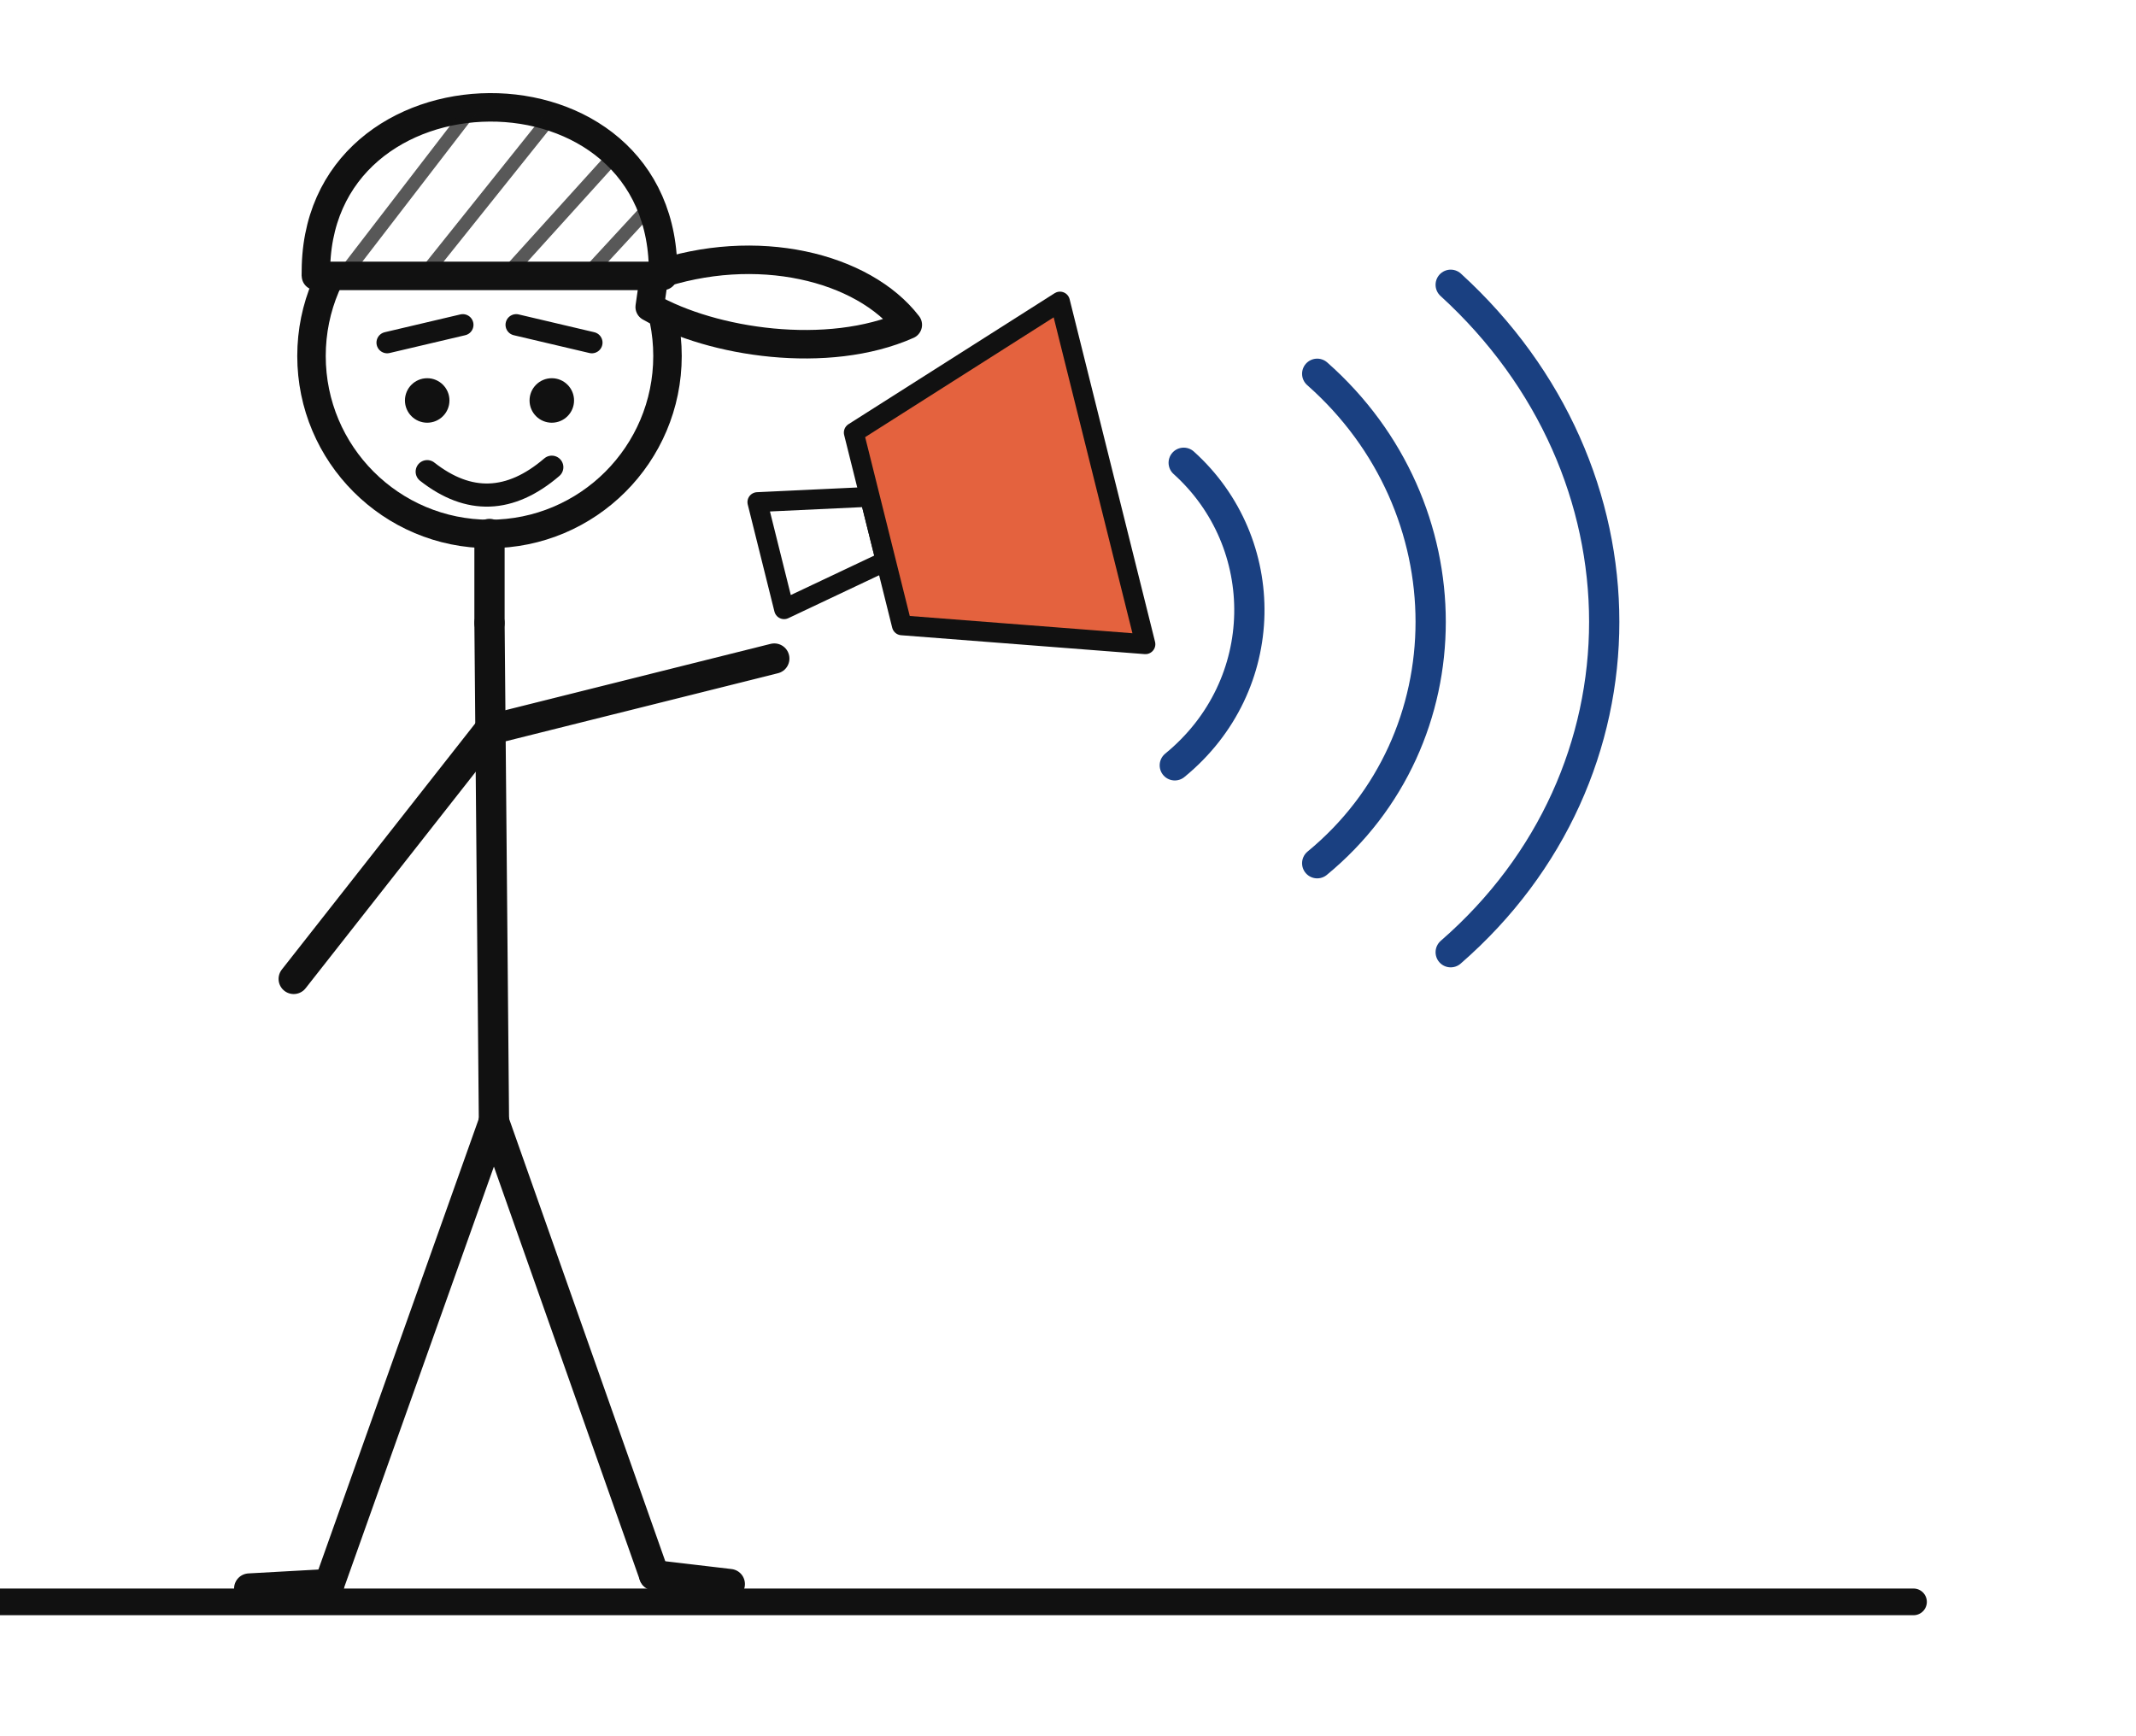
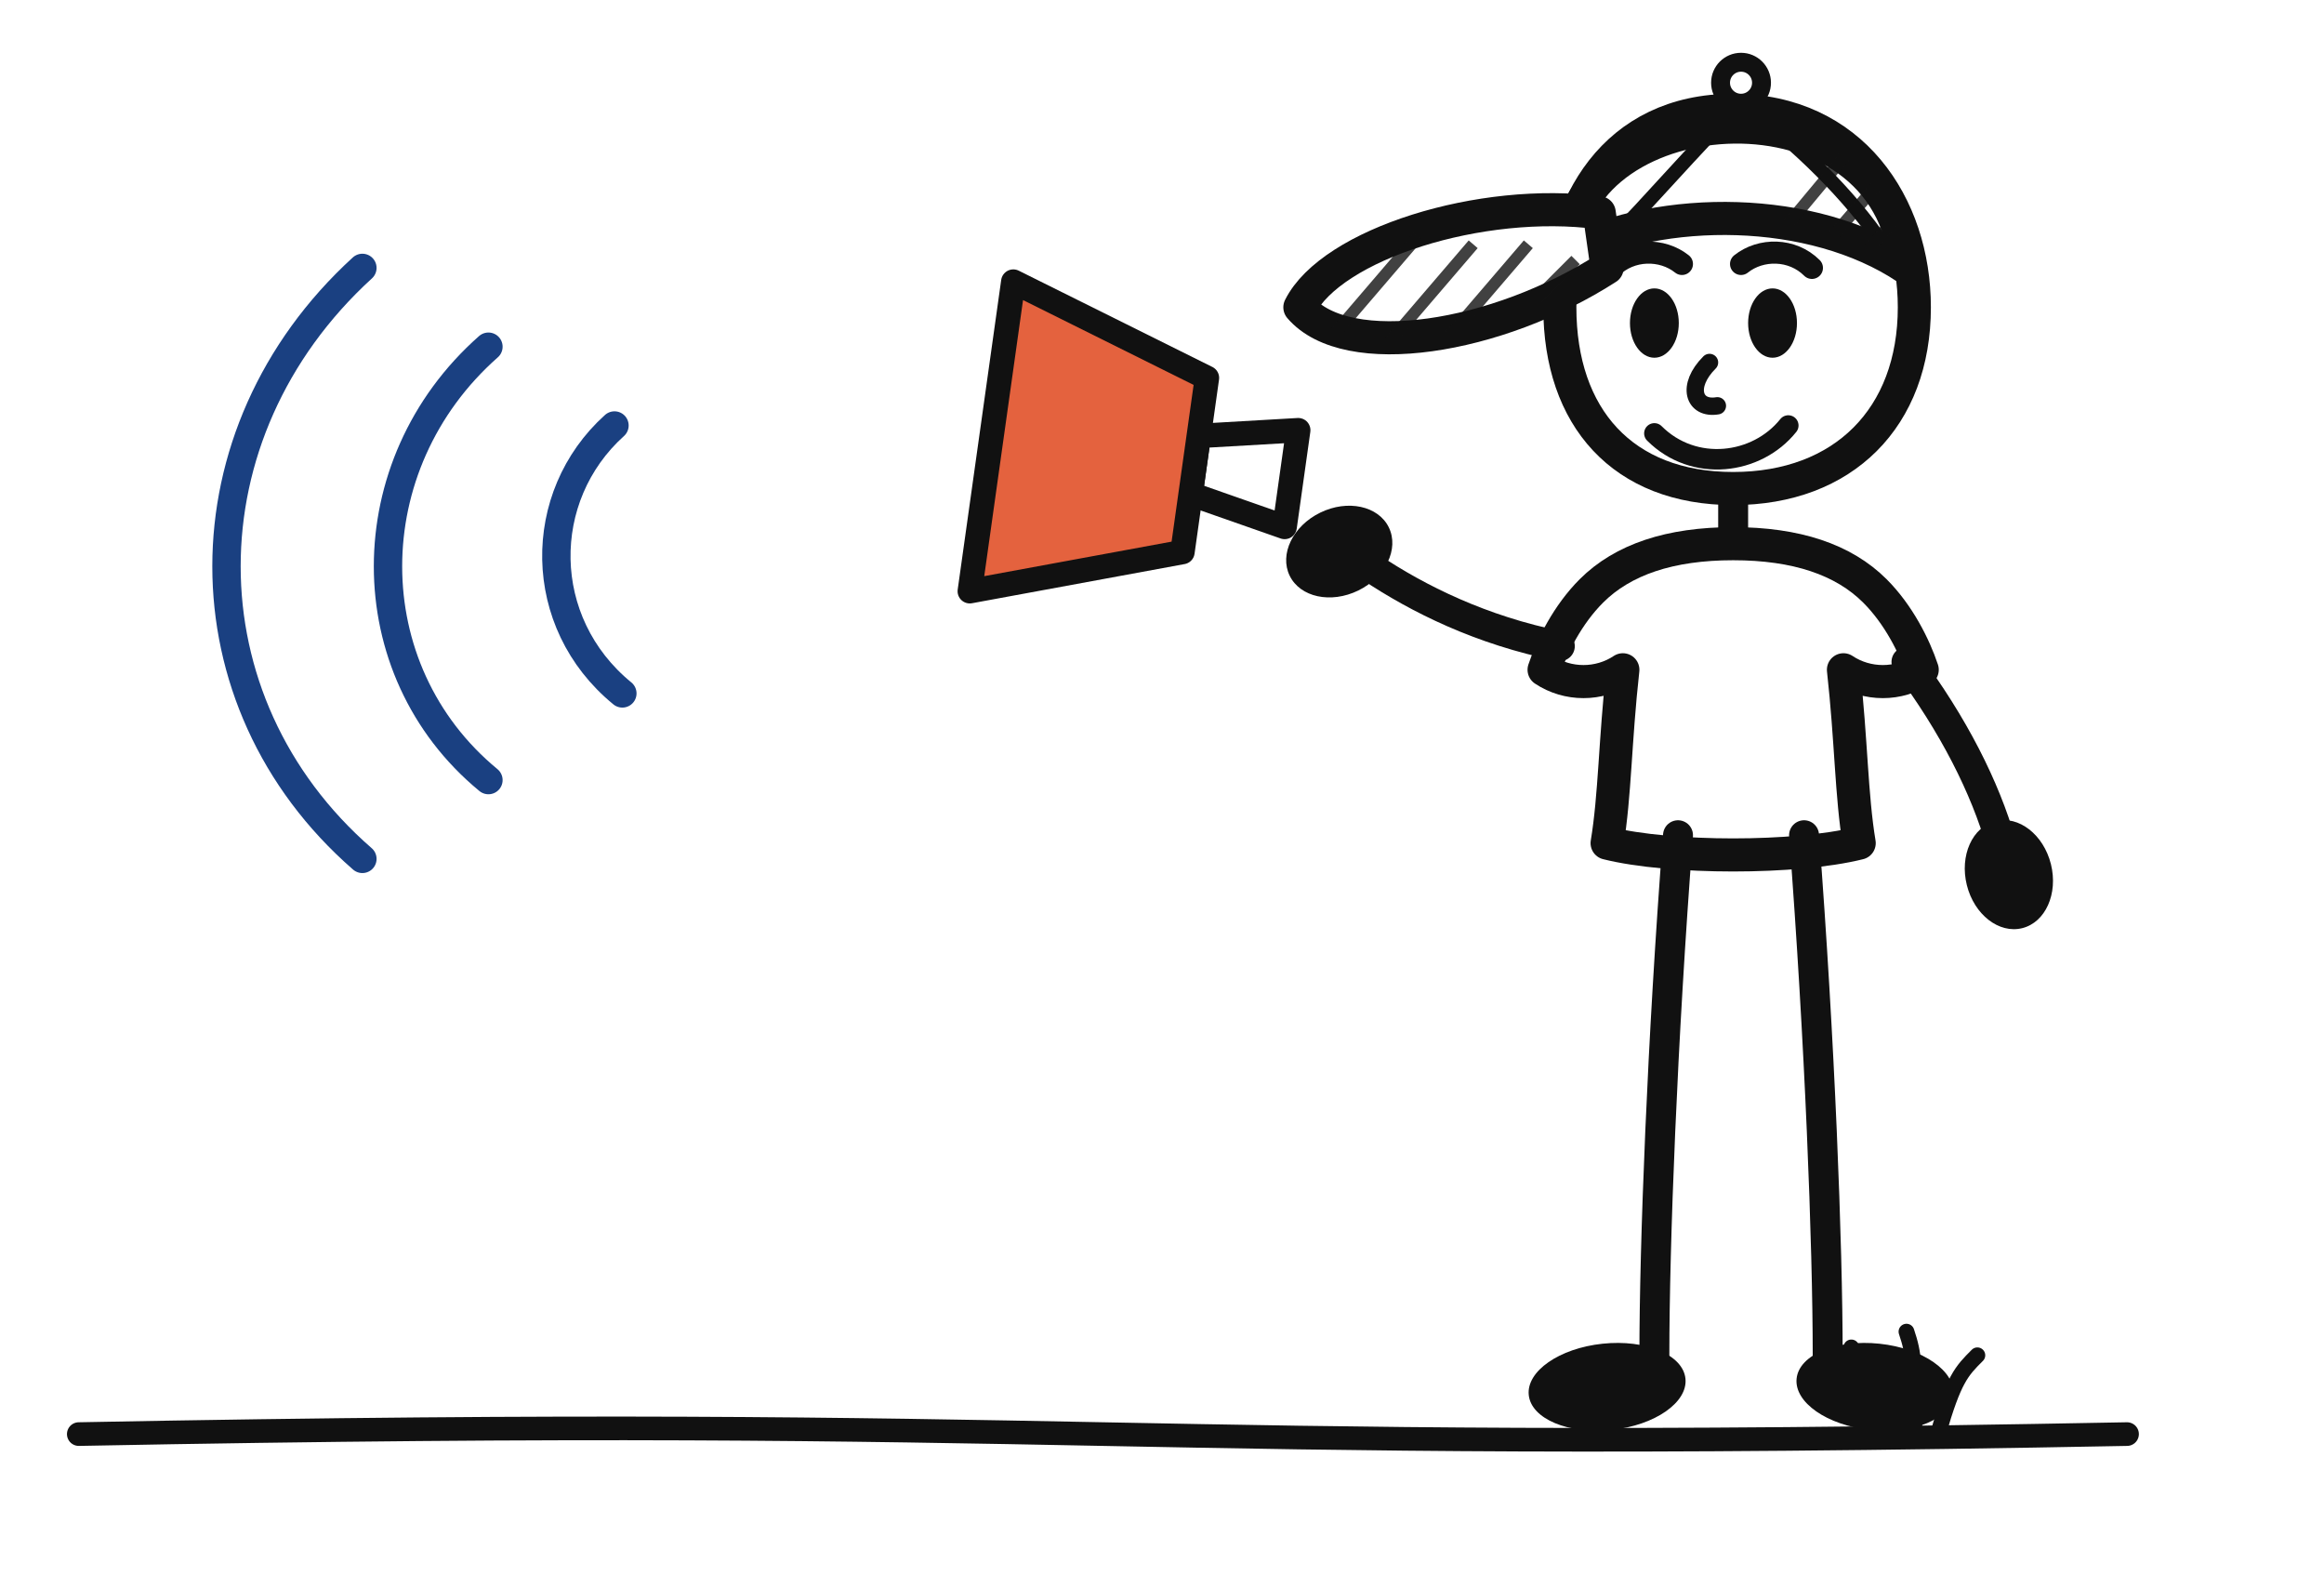
- <svg xmlns="http://www.w3.org/2000/svg" viewBox="25 14 240 195" role="img" aria-labelledby="tno" style="max-width:100%;height:auto">
-   <rect x="-600" y="-600" width="2400" height="2400" fill="#ffffff" />
-   <circle cx="80" cy="54" r="20" fill="#fff" stroke="#111111" stroke-width="3.2" />
+ <svg xmlns="http://www.w3.org/2000/svg" viewBox="-140 20 295 200" role="img" aria-labelledby="tno" style="max-width:100%;height:auto">
+   <rect x="-800" y="-800" width="3000" height="3000" fill="#ffffff" />
+   <path d="M80,34 C95,34 103,46 103,59 C103,73 94,82 80,82 C66,82 58,73 58,59 C58,46 65,34 80,34 Z" fill="#fff" stroke="#111111" stroke-width="4.2" stroke-linejoin="round" />
+   <path d="M59,52 C60,32 100,29 102,54 C90,46 71,46 59,52 Z" fill="#fff" stroke="#111111" stroke-width="4.2" stroke-linejoin="round" />
+   <circle cx="81" cy="30.5" r="2.6" fill="#fff" stroke="#111111" stroke-width="2.4" />
+   <path d="M81,33 C75,39 69,46 65,50" fill="none" stroke="#111111" stroke-width="1.8" stroke-linecap="round" />
+   <path d="M81,33 C88,38 95,45 99,51" fill="none" stroke="#111111" stroke-width="1.8" stroke-linecap="round" />
+   <g clip-path="url(#cap-no)" stroke="#111111" stroke-width="1.5" opacity=".8">
+     <line x1="84" y1="52" x2="99" y2="34" />
+     <line x1="90" y1="53" x2="103" y2="38" />
+     <line x1="95" y1="54" x2="104" y2="44" />
+   </g>
  <defs>
-     <clipPath id="crown-no">
-       <path d="M60.5,45 C60,20 100,19.5 99.5,45 Z" />
+     <clipPath id="cap-no">
+       <path d="M59,52 C60,32 100,29 102,54 C90,46 71,46 59,52 Z" />
    </clipPath>
  </defs>
-   <path d="M60.5,45 C60,20 100,19.5 99.5,45" fill="#fff" stroke="#111111" stroke-width="3.2" stroke-linejoin="round" />
-   <g clip-path="url(#crown-no)" stroke="#111111" stroke-width="1.5" opacity=".7">
-     <line x1="62" y1="47" x2="82" y2="21" />
-     <line x1="71" y1="47" x2="91" y2="22" />
-     <line x1="80" y1="47" x2="99" y2="26" />
-     <line x1="89" y1="47" x2="101" y2="34" />
+   <path d="M63,47 C48,45 29,51 25,59 C31,66 50,63 64,54 Z" fill="#fff" stroke="#111111" stroke-width="4.2" stroke-linejoin="round" />
+   <g clip-path="url(#brim-no)" stroke="#111111" stroke-width="1.5" opacity=".8">
+     <line x1="28" y1="64" x2="40" y2="50" />
+     <line x1="35" y1="65" x2="47" y2="51" />
+     <line x1="42" y1="65" x2="54" y2="51" />
+     <line x1="49" y1="64" x2="60" y2="53" />
  </g>
-   <path d="M98.5,45 C110,41 122,44 127,50.5 C118,54.5 105,52.5 98,48.5 Z" fill="#fff" stroke="#111111" stroke-width="3.2" stroke-linejoin="round" />
-   <line x1="60.5" y1="45" x2="99.5" y2="45" stroke="#111111" stroke-width="3.2" stroke-linecap="round" />
-   <circle cx="73" cy="59" r="2.5" fill="#111111" />
-   <circle cx="87" cy="59" r="2.5" fill="#111111" />
-   <line x1="68.5" y1="52.5" x2="77" y2="50.5" stroke="#111111" stroke-width="2.4" stroke-linecap="round" />
-   <line x1="83" y1="50.5" x2="91.5" y2="52.5" stroke="#111111" stroke-width="2.4" stroke-linecap="round" />
-   <path d="M73,67 Q80,72.5 87,66.5" fill="none" stroke="#111111" stroke-width="2.6" stroke-linecap="round" />
-   <g fill="none" stroke="#111111" stroke-width="3.4" stroke-linecap="round">
-     <line x1="80" y1="74" x2="80" y2="84" />
-     <path d="M80,84 L80.5,140" />
-     <path d="M80.5,140 L62,192" />
-     <path d="M80.5,140 L98.5,191" />
-     <line x1="62" y1="192" x2="53" y2="192.5" />
-     <line x1="98.5" y1="191" x2="107" y2="192" />
+   <defs>
+     <clipPath id="brim-no">
+       <path d="M63,47 C48,45 29,51 25,59 C31,66 50,63 64,54 Z" />
+     </clipPath>
+   </defs>
+   <ellipse cx="70" cy="61" rx="3.1" ry="4.4" fill="#111111" />
+   <ellipse cx="85" cy="61" rx="3.1" ry="4.4" fill="#111111" />
+   <path d="M64.5,54 C67,51.5 71,51.5 73.5,53.5" fill="none" stroke="#111111" stroke-width="2.8" stroke-linecap="round" />
+   <path d="M81,53.5 C83.5,51.5 87.5,51.5 90,54" fill="none" stroke="#111111" stroke-width="2.8" stroke-linecap="round" />
+   <path d="M77,66 C74,69 75,72 78,71.5" fill="none" stroke="#111111" stroke-width="2.2" stroke-linecap="round" />
+   <path d="M70,75 C75,80 83,79 87,74" fill="none" stroke="#111111" stroke-width="2.6" stroke-linecap="round" />
+   <line x1="80" y1="82" x2="80" y2="89" stroke="#111111" stroke-width="3.8" stroke-linecap="round" />
+   <path d="M80,89 C72,89 66,91 62,95 C59,98 57,102 56,105 C59,107 63,107 66,105            C65,114 65,121 64,127 C72,129 88,129 96,127 C95,121 95,114 94,105            C97,107 101,107 104,105 C103,102 101,98 98,95 C94,91 88,89 80,89 Z" fill="#fff" stroke="#111111" stroke-width="4.2" stroke-linejoin="round" />
+   <path d="M58,102 C48,100 40,96 34,92" fill="none" stroke="#111111" stroke-width="3.8" stroke-linecap="round" />
+   <ellipse cx="30" cy="90" rx="5.5" ry="7" fill="#111111" transform="rotate(64 30 90)" />
+   <path d="M102,104 C108,112 112,120 114,127" fill="none" stroke="#111111" stroke-width="3.8" stroke-linecap="round" />
+   <ellipse cx="115" cy="131" rx="5.5" ry="7" fill="#111111" transform="rotate(-14 115 131)" />
+   <path d="M73,126 C71,152 70,178 70,192" fill="none" stroke="#111111" stroke-width="3.8" stroke-linecap="round" />
+   <path d="M89,126 C91,152 92,178 92,192" fill="none" stroke="#111111" stroke-width="3.8" stroke-linecap="round" />
+   <ellipse cx="64" cy="196" rx="10" ry="5.5" fill="#111111" transform="rotate(-6 64 196)" />
+   <ellipse cx="98" cy="196" rx="10" ry="5.5" fill="#111111" transform="rotate(6 98 196)" />
+   <g transform="translate(26,66) rotate(8) scale(-.62,.62)">
+     <path d="M0,14 L0,34 L20,30 L20,18 Z" fill="#fff" stroke="#111111" stroke-width="5" stroke-linejoin="round" />
+     <path d="M20,6 L62,-8 L62,56 L20,42 Z" fill="#E4623E" stroke="#111111" stroke-width="5" stroke-linejoin="round" />
  </g>
-   <path d="M80,96 L58,124" stroke="#111111" stroke-width="3.4" stroke-linecap="round" fill="none" />
-   <path d="M80,96 L112,88" stroke="#111111" stroke-width="3.4" stroke-linecap="round" fill="none" />
-   <g transform="translate(108,62) rotate(-14) scale(.62)">
-     <path d="M0,14 L0,34 L20,30 L20,18 Z" fill="#fff" stroke="#111111" stroke-width="3.6" stroke-linejoin="round" />
-     <path d="M20,6 L62,-8 L62,56 L20,42 Z" fill="#E4623E" stroke="#111111" stroke-width="3.6" stroke-linejoin="round" />
+   <g fill="none" stroke="#1A4081" stroke-width="3.6" stroke-linecap="round">
+     <path d="M-62,74 C-72,83 -72,99 -61,108" />
+     <path d="M-78,64 C-95,79 -95,105 -78,119" />
+     <path d="M-94,54 C-117,75 -117,109 -94,129" />
  </g>
-   <g fill="none" stroke="#1A4081" stroke-width="3.4" stroke-linecap="round">
-     <path d="M158,66 C168,75 168,91 157,100" />
-     <path d="M173,56 C190,71 190,97 173,111" />
-     <path d="M188,46 C211,67 211,101 188,121" />
+   <path d="M-130,202 C0.0,199.5 0.0,204.5 130,202" fill="none" stroke="#111111" stroke-width="3" stroke-linecap="round" />
+   <g stroke="#111111" stroke-width="2" stroke-linecap="round" fill="none">
+     <path d="M100,202 C97,194 96,193 95,191" />
+     <path d="M103,202 C103,193 103,192 102,189" />
+     <path d="M106,202 C108,195 109,194 111,192" />
  </g>
-   <line x1="20" y1="194" x2="240" y2="194" stroke="#111111" stroke-width="3" stroke-linecap="round" />
</svg>
